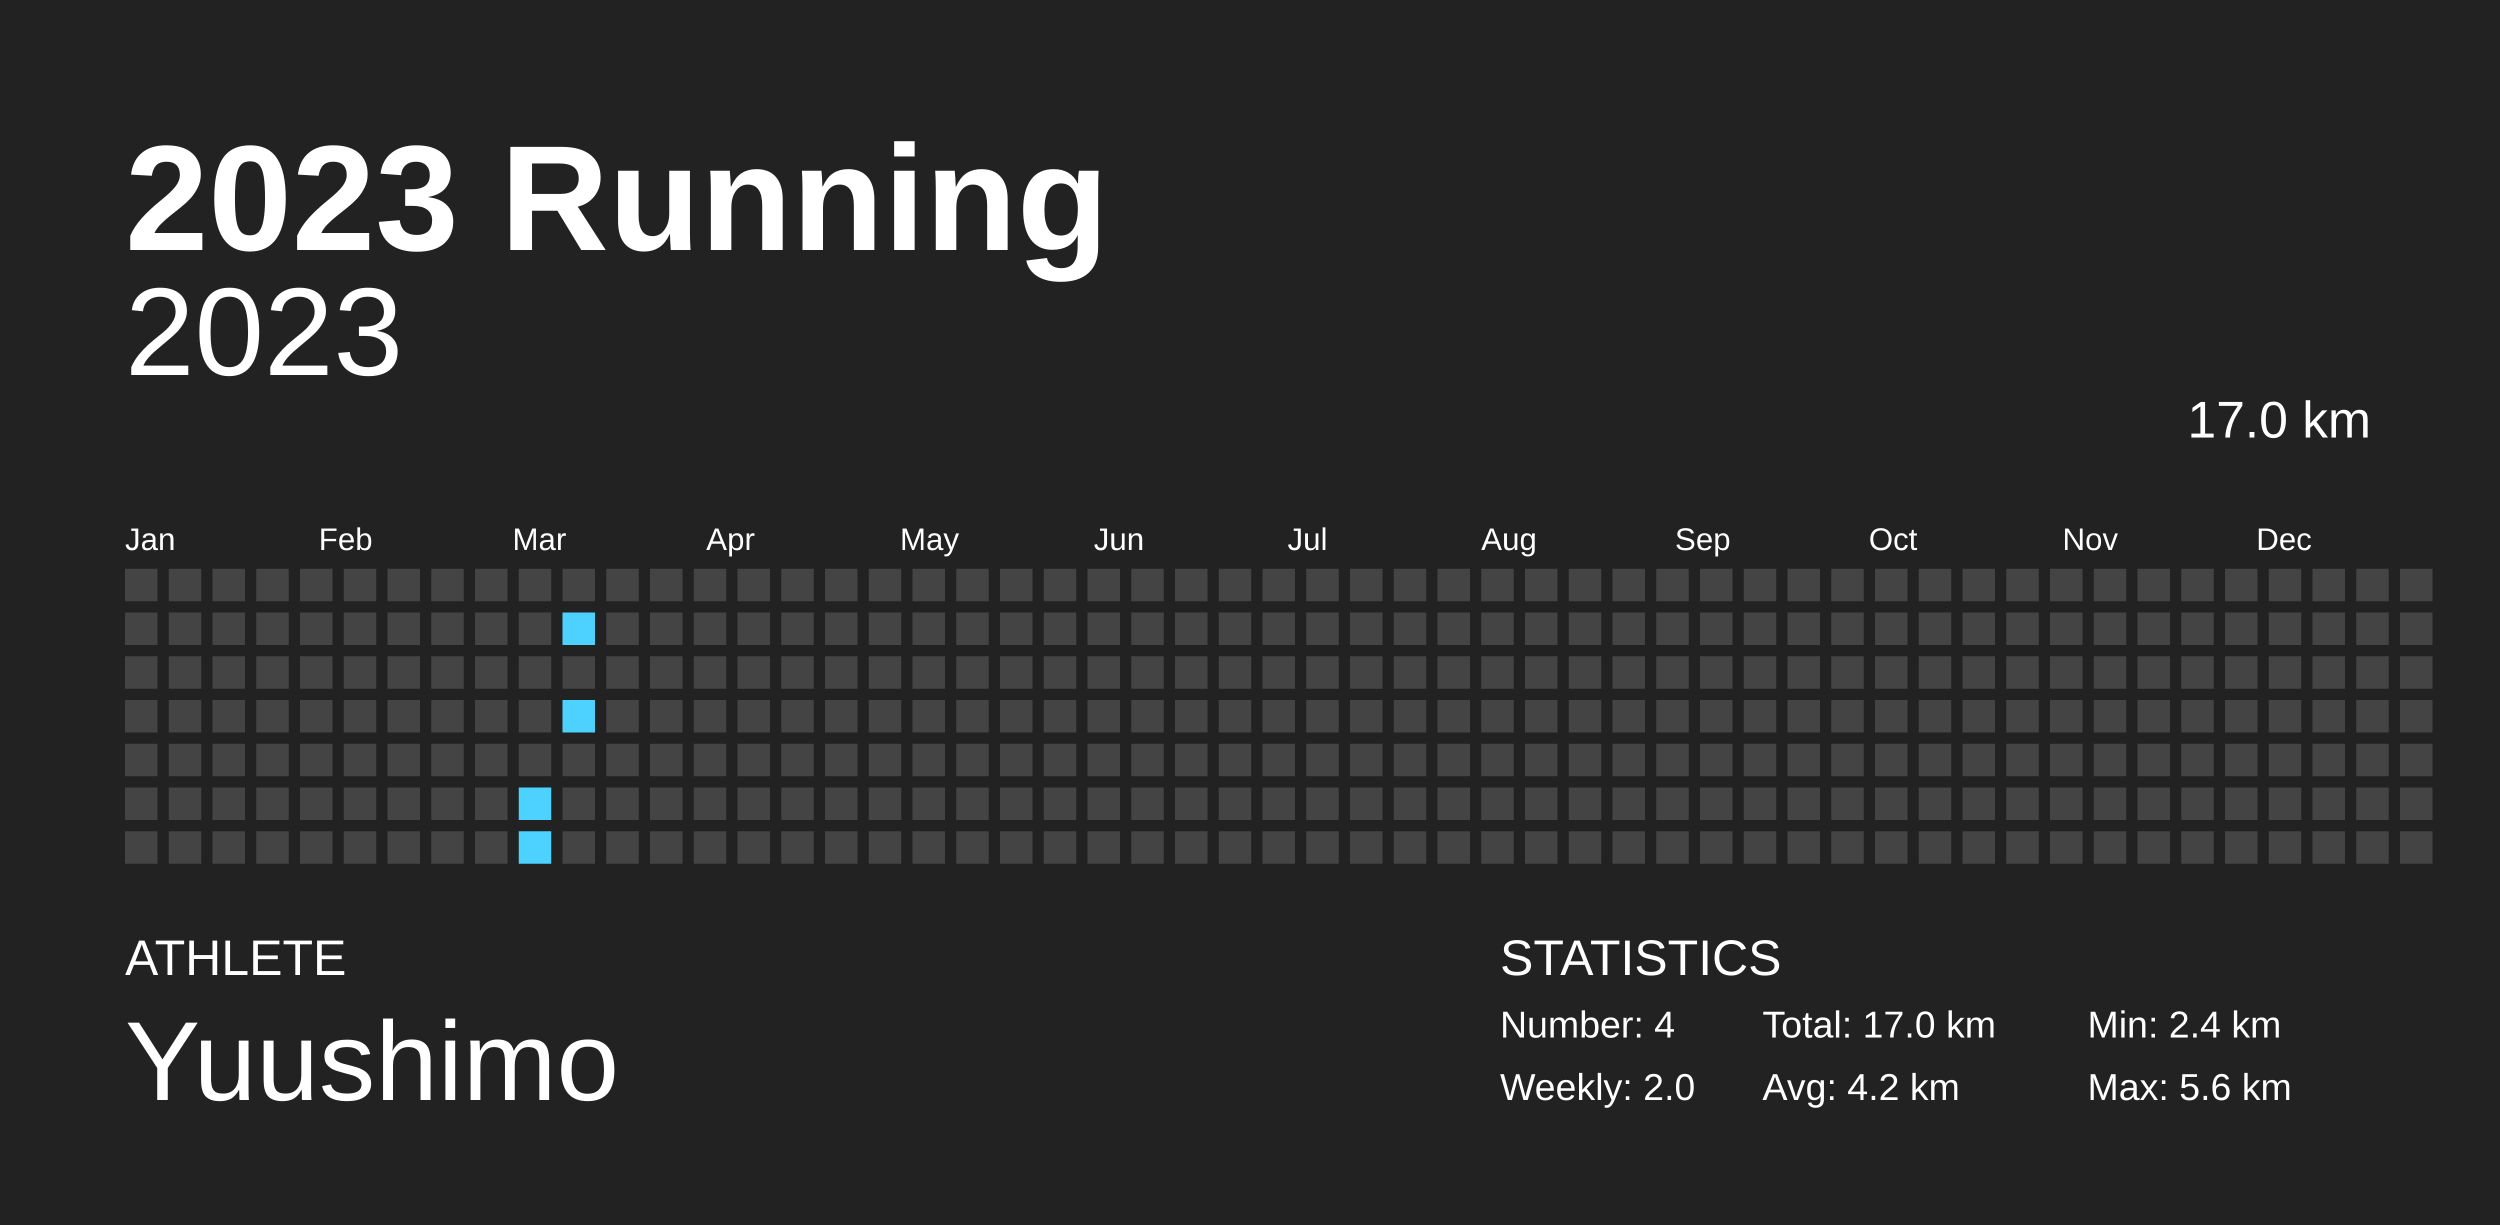
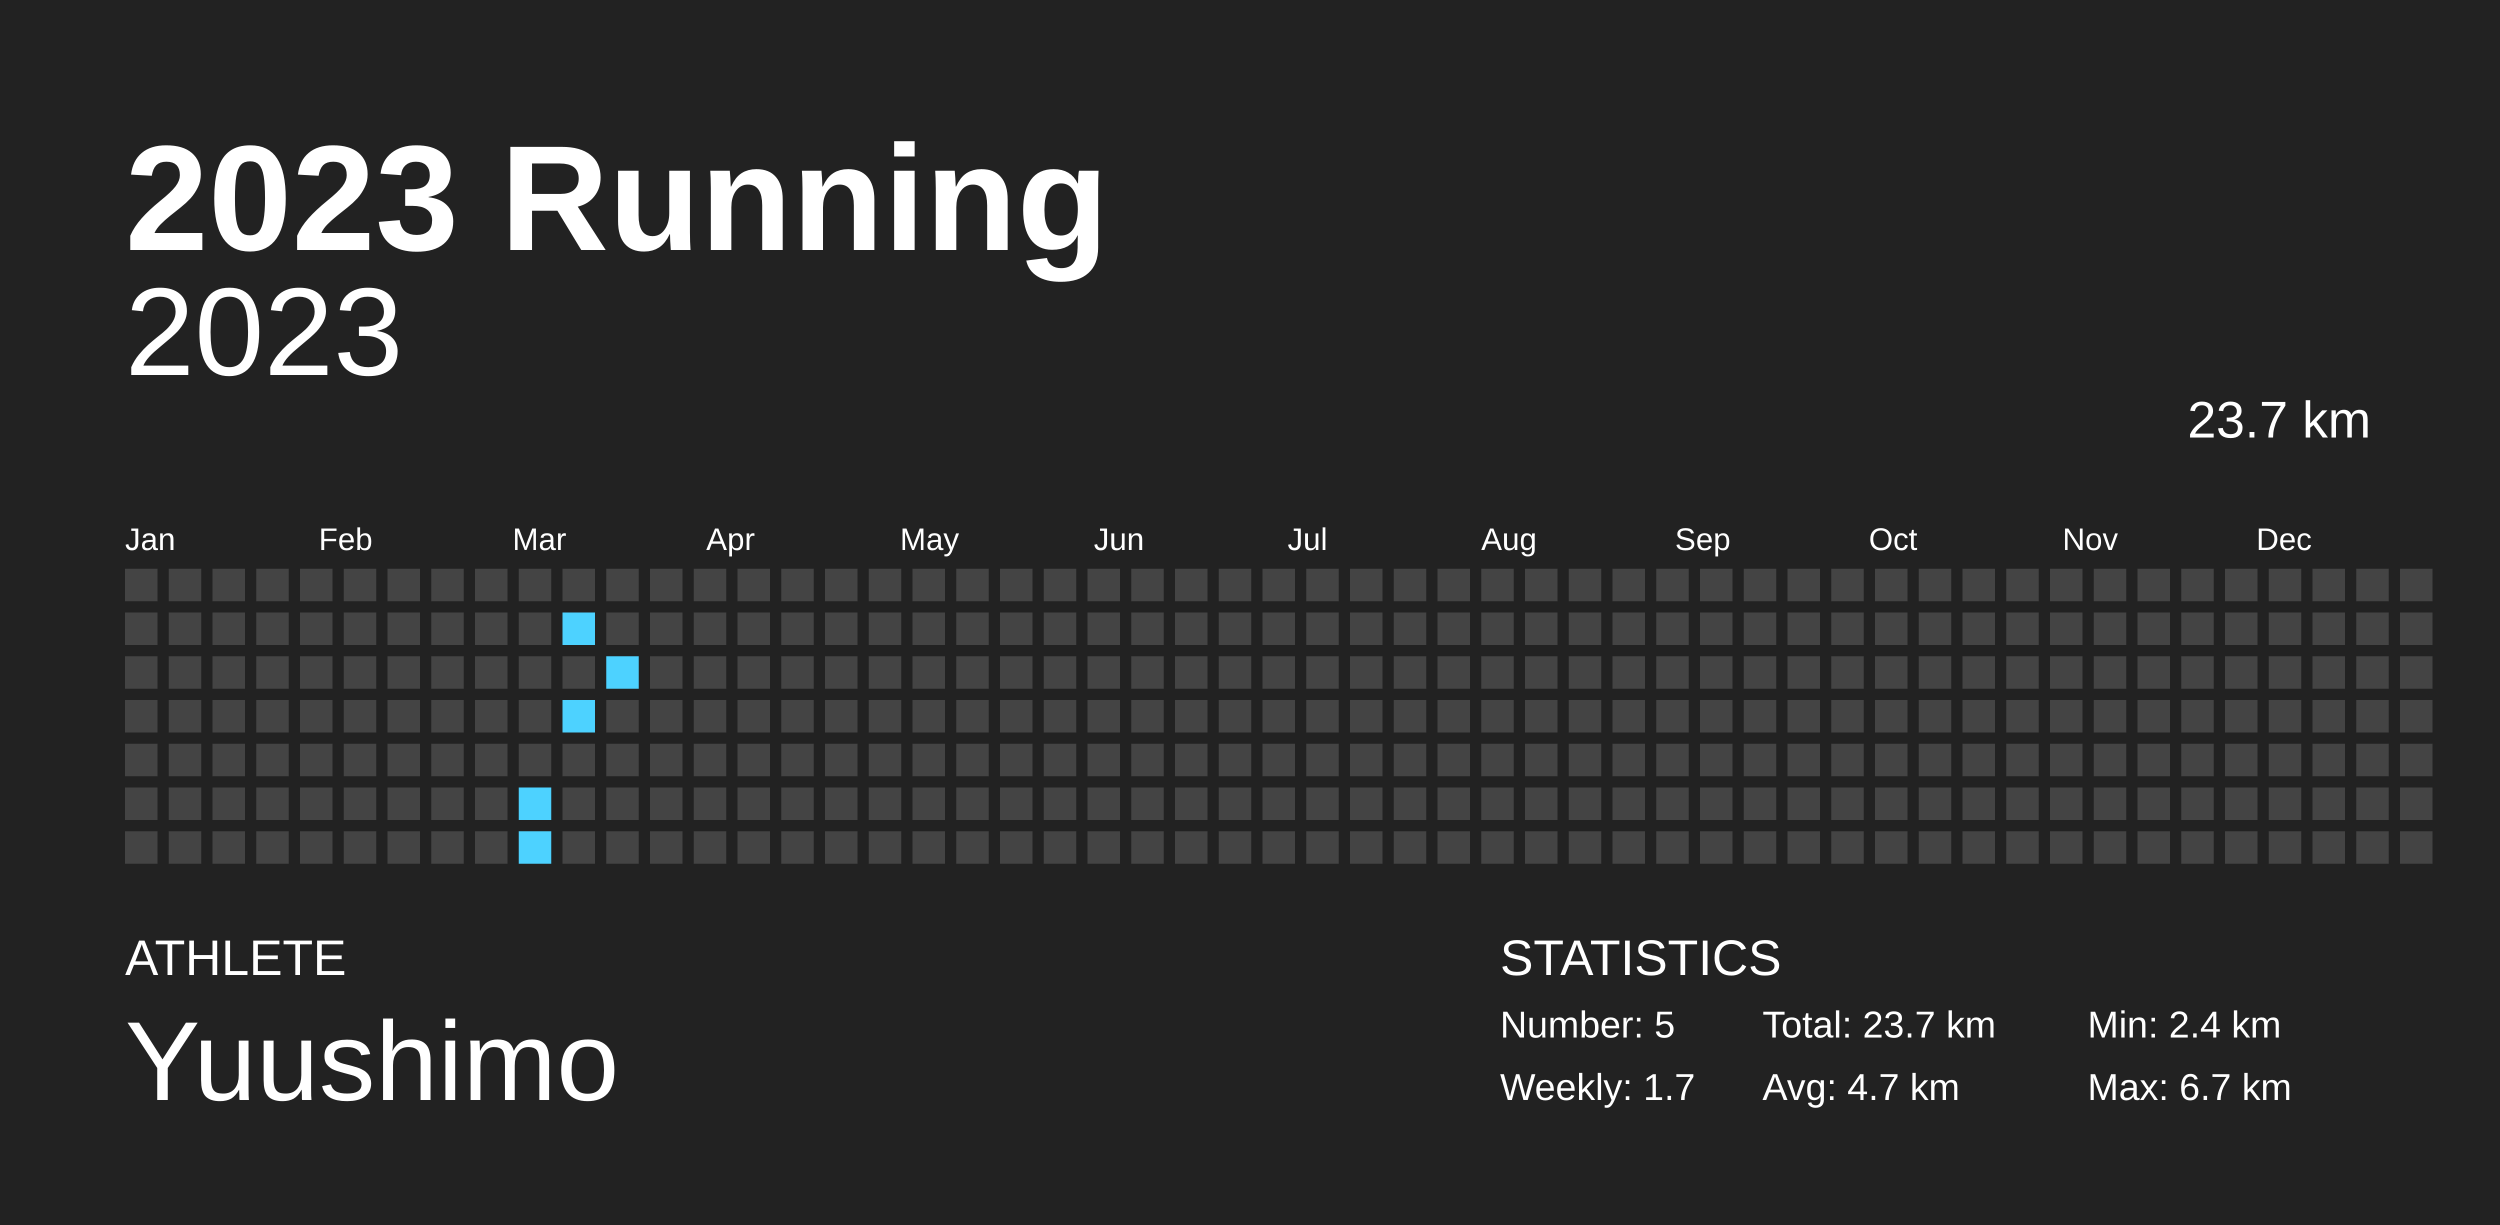
<svg xmlns="http://www.w3.org/2000/svg" baseProfile="full" height="98mm" version="1.1" viewBox="0,0,200,98" width="200mm">
  <defs />
  <rect fill="#222222" height="98" width="200" x="0" y="0" />
  <text fill="#FFFFFF" style="font-size:12px; font-family:Arial; font-weight:bold;" x="10" y="20">2023 Running</text>
  <text fill="#FFFFFF" style="font-size:4px; font-family:Arial" x="10" y="78">ATHLETE</text>
  <text fill="#FFFFFF" style="font-size:9px; font-family:Arial" x="10" y="88">Yuushimo</text>
  <text fill="#FFFFFF" style="font-size:4px; font-family:Arial" x="120" y="78">STATISTICS</text>
-   <text fill="#FFFFFF" style="font-size:3px; font-family:Arial" x="120" y="83">Number: 4</text>
-   <text fill="#FFFFFF" style="font-size:3px; font-family:Arial" x="120" y="88">Weekly: 2.0</text>
-   <text fill="#FFFFFF" style="font-size:3px; font-family:Arial" x="141" y="83">Total: 17.0 km</text>
-   <text fill="#FFFFFF" style="font-size:3px; font-family:Arial" x="141" y="88">Avg: 4.2 km</text>
+   <text fill="#FFFFFF" style="font-size:3px; font-family:Arial" x="120" y="83">Number: 5</text>
+   <text fill="#FFFFFF" style="font-size:3px; font-family:Arial" x="120" y="88">Weekly: 1.7</text>
+   <text fill="#FFFFFF" style="font-size:3px; font-family:Arial" x="141" y="83">Total: 23.7 km</text>
+   <text fill="#FFFFFF" style="font-size:3px; font-family:Arial" x="141" y="88">Avg: 4.7 km</text>
  <text fill="#FFFFFF" style="font-size:3px; font-family:Arial" x="167" y="83">Min: 2.4 km</text>
-   <text fill="#FFFFFF" style="font-size:3px; font-family:Arial" x="167" y="88">Max: 5.6 km</text>
+   <text fill="#FFFFFF" style="font-size:3px; font-family:Arial" x="167" y="88">Max: 6.7 km</text>
  <text alignment-baseline="hanging" fill="#FFFFFF" style="font-size:10.0px; font-family:Arial;" x="10" y="30">2023</text>
-   <text alignment-baseline="hanging" fill="#FFFFFF" style="font-size:4.125px; font-family:Arial;" x="175" y="35">17.0 km</text>
+   <text alignment-baseline="hanging" fill="#FFFFFF" style="font-size:4.125px; font-family:Arial;" x="175" y="35">23.7 km</text>
  <text fill="#FFFFFF" style="font-size:2.5px; font-family:Arial" x="10.0" y="44">Jan</text>
  <text fill="#FFFFFF" style="font-size:2.5px; font-family:Arial" x="25.5" y="44">Feb</text>
  <text fill="#FFFFFF" style="font-size:2.5px; font-family:Arial" x="41.0" y="44">Mar</text>
  <text fill="#FFFFFF" style="font-size:2.5px; font-family:Arial" x="56.5" y="44">Apr</text>
  <text fill="#FFFFFF" style="font-size:2.5px; font-family:Arial" x="72.0" y="44">May</text>
  <text fill="#FFFFFF" style="font-size:2.5px; font-family:Arial" x="87.5" y="44">Jun</text>
  <text fill="#FFFFFF" style="font-size:2.5px; font-family:Arial" x="103.0" y="44">Jul</text>
  <text fill="#FFFFFF" style="font-size:2.5px; font-family:Arial" x="118.5" y="44">Aug</text>
  <text fill="#FFFFFF" style="font-size:2.5px; font-family:Arial" x="134.0" y="44">Sep</text>
  <text fill="#FFFFFF" style="font-size:2.5px; font-family:Arial" x="149.5" y="44">Oct</text>
  <text fill="#FFFFFF" style="font-size:2.5px; font-family:Arial" x="165.0" y="44">Nov</text>
  <text fill="#FFFFFF" style="font-size:2.5px; font-family:Arial" x="180.5" y="44">Dec</text>
  <rect fill="#444444" height="2.6" width="2.6" x="10.0" y="45.5" />
  <rect fill="#444444" height="2.6" width="2.6" x="10.0" y="49.0" />
  <rect fill="#444444" height="2.6" width="2.6" x="10.0" y="52.5" />
  <rect fill="#444444" height="2.6" width="2.6" x="10.0" y="56.0" />
  <rect fill="#444444" height="2.6" width="2.6" x="10.0" y="59.5" />
  <rect fill="#444444" height="2.6" width="2.6" x="10.0" y="63.0" />
  <rect fill="#444444" height="2.6" width="2.6" x="10.0" y="66.5" />
  <rect fill="#444444" height="2.6" width="2.6" x="13.5" y="45.5" />
  <rect fill="#444444" height="2.6" width="2.6" x="13.5" y="49.0" />
  <rect fill="#444444" height="2.6" width="2.6" x="13.5" y="52.5" />
  <rect fill="#444444" height="2.6" width="2.6" x="13.5" y="56.0" />
  <rect fill="#444444" height="2.6" width="2.6" x="13.5" y="59.5" />
  <rect fill="#444444" height="2.6" width="2.6" x="13.5" y="63.0" />
  <rect fill="#444444" height="2.6" width="2.6" x="13.5" y="66.5" />
  <rect fill="#444444" height="2.6" width="2.6" x="17.0" y="45.5" />
  <rect fill="#444444" height="2.6" width="2.6" x="17.0" y="49.0" />
  <rect fill="#444444" height="2.6" width="2.6" x="17.0" y="52.5" />
  <rect fill="#444444" height="2.6" width="2.6" x="17.0" y="56.0" />
  <rect fill="#444444" height="2.6" width="2.6" x="17.0" y="59.5" />
  <rect fill="#444444" height="2.6" width="2.6" x="17.0" y="63.0" />
  <rect fill="#444444" height="2.6" width="2.6" x="17.0" y="66.5" />
  <rect fill="#444444" height="2.6" width="2.6" x="20.5" y="45.5" />
  <rect fill="#444444" height="2.6" width="2.6" x="20.5" y="49.0" />
  <rect fill="#444444" height="2.6" width="2.6" x="20.5" y="52.5" />
  <rect fill="#444444" height="2.6" width="2.6" x="20.5" y="56.0" />
  <rect fill="#444444" height="2.6" width="2.6" x="20.5" y="59.5" />
  <rect fill="#444444" height="2.6" width="2.6" x="20.5" y="63.0" />
  <rect fill="#444444" height="2.6" width="2.6" x="20.5" y="66.5" />
  <rect fill="#444444" height="2.6" width="2.6" x="24.0" y="45.5" />
  <rect fill="#444444" height="2.6" width="2.6" x="24.0" y="49.0" />
  <rect fill="#444444" height="2.6" width="2.6" x="24.0" y="52.5" />
  <rect fill="#444444" height="2.6" width="2.6" x="24.0" y="56.0" />
  <rect fill="#444444" height="2.6" width="2.6" x="24.0" y="59.5" />
  <rect fill="#444444" height="2.6" width="2.6" x="24.0" y="63.0" />
  <rect fill="#444444" height="2.6" width="2.6" x="24.0" y="66.5" />
  <rect fill="#444444" height="2.6" width="2.6" x="27.5" y="45.5" />
  <rect fill="#444444" height="2.6" width="2.6" x="27.5" y="49.0" />
  <rect fill="#444444" height="2.6" width="2.6" x="27.5" y="52.5" />
  <rect fill="#444444" height="2.6" width="2.6" x="27.5" y="56.0" />
  <rect fill="#444444" height="2.6" width="2.6" x="27.5" y="59.5" />
  <rect fill="#444444" height="2.6" width="2.6" x="27.5" y="63.0" />
  <rect fill="#444444" height="2.6" width="2.6" x="27.5" y="66.5" />
  <rect fill="#444444" height="2.6" width="2.6" x="31.0" y="45.5" />
  <rect fill="#444444" height="2.6" width="2.6" x="31.0" y="49.0" />
  <rect fill="#444444" height="2.6" width="2.6" x="31.0" y="52.5" />
  <rect fill="#444444" height="2.6" width="2.6" x="31.0" y="56.0" />
  <rect fill="#444444" height="2.6" width="2.6" x="31.0" y="59.5" />
  <rect fill="#444444" height="2.6" width="2.6" x="31.0" y="63.0" />
  <rect fill="#444444" height="2.6" width="2.6" x="31.0" y="66.5" />
  <rect fill="#444444" height="2.6" width="2.6" x="34.5" y="45.5" />
  <rect fill="#444444" height="2.6" width="2.6" x="34.5" y="49.0" />
  <rect fill="#444444" height="2.6" width="2.6" x="34.5" y="52.5" />
  <rect fill="#444444" height="2.6" width="2.6" x="34.5" y="56.0" />
  <rect fill="#444444" height="2.6" width="2.6" x="34.5" y="59.5" />
  <rect fill="#444444" height="2.6" width="2.6" x="34.5" y="63.0" />
  <rect fill="#444444" height="2.6" width="2.6" x="34.5" y="66.5" />
  <rect fill="#444444" height="2.6" width="2.6" x="38.0" y="45.5" />
  <rect fill="#444444" height="2.6" width="2.6" x="38.0" y="49.0" />
  <rect fill="#444444" height="2.6" width="2.6" x="38.0" y="52.5" />
  <rect fill="#444444" height="2.6" width="2.6" x="38.0" y="56.0" />
  <rect fill="#444444" height="2.6" width="2.6" x="38.0" y="59.5" />
  <rect fill="#444444" height="2.6" width="2.6" x="38.0" y="63.0" />
  <rect fill="#444444" height="2.6" width="2.6" x="38.0" y="66.5" />
  <rect fill="#444444" height="2.6" width="2.6" x="41.5" y="45.5" />
  <rect fill="#444444" height="2.6" width="2.6" x="41.5" y="49.0" />
  <rect fill="#444444" height="2.6" width="2.6" x="41.5" y="52.5" />
  <rect fill="#444444" height="2.6" width="2.6" x="41.5" y="56.0" />
  <rect fill="#444444" height="2.6" width="2.6" x="41.5" y="59.5" />
  <rect fill="#4dd2ff" height="2.6" width="2.6" x="41.5" y="63.0" />
  <rect fill="#4dd2ff" height="2.6" width="2.6" x="41.5" y="66.5" />
  <rect fill="#444444" height="2.6" width="2.6" x="45.0" y="45.5" />
  <rect fill="#4dd2ff" height="2.6" width="2.6" x="45.0" y="49.0" />
  <rect fill="#444444" height="2.6" width="2.6" x="45.0" y="52.5" />
  <rect fill="#4dd2ff" height="2.6" width="2.6" x="45.0" y="56.0" />
  <rect fill="#444444" height="2.6" width="2.6" x="45.0" y="59.5" />
  <rect fill="#444444" height="2.6" width="2.6" x="45.0" y="63.0" />
  <rect fill="#444444" height="2.6" width="2.6" x="45.0" y="66.5" />
  <rect fill="#444444" height="2.6" width="2.6" x="48.5" y="45.5" />
  <rect fill="#444444" height="2.6" width="2.6" x="48.5" y="49.0" />
-   <rect fill="#444444" height="2.6" width="2.6" x="48.5" y="52.5" />
+   <rect fill="#4dd2ff" height="2.6" width="2.6" x="48.5" y="52.5" />
  <rect fill="#444444" height="2.6" width="2.6" x="48.5" y="56.0" />
  <rect fill="#444444" height="2.6" width="2.6" x="48.5" y="59.5" />
  <rect fill="#444444" height="2.6" width="2.6" x="48.5" y="63.0" />
  <rect fill="#444444" height="2.6" width="2.6" x="48.5" y="66.5" />
  <rect fill="#444444" height="2.6" width="2.6" x="52.0" y="45.5" />
  <rect fill="#444444" height="2.6" width="2.6" x="52.0" y="49.0" />
  <rect fill="#444444" height="2.6" width="2.6" x="52.0" y="52.5" />
  <rect fill="#444444" height="2.6" width="2.6" x="52.0" y="56.0" />
  <rect fill="#444444" height="2.6" width="2.6" x="52.0" y="59.5" />
  <rect fill="#444444" height="2.6" width="2.6" x="52.0" y="63.0" />
  <rect fill="#444444" height="2.6" width="2.6" x="52.0" y="66.5" />
  <rect fill="#444444" height="2.6" width="2.6" x="55.5" y="45.5" />
  <rect fill="#444444" height="2.6" width="2.6" x="55.5" y="49.0" />
  <rect fill="#444444" height="2.6" width="2.6" x="55.5" y="52.5" />
  <rect fill="#444444" height="2.6" width="2.6" x="55.5" y="56.0" />
  <rect fill="#444444" height="2.6" width="2.6" x="55.5" y="59.5" />
  <rect fill="#444444" height="2.6" width="2.6" x="55.5" y="63.0" />
  <rect fill="#444444" height="2.6" width="2.6" x="55.5" y="66.5" />
  <rect fill="#444444" height="2.6" width="2.6" x="59.0" y="45.5" />
  <rect fill="#444444" height="2.6" width="2.6" x="59.0" y="49.0" />
  <rect fill="#444444" height="2.6" width="2.6" x="59.0" y="52.5" />
  <rect fill="#444444" height="2.6" width="2.6" x="59.0" y="56.0" />
  <rect fill="#444444" height="2.6" width="2.6" x="59.0" y="59.5" />
  <rect fill="#444444" height="2.6" width="2.6" x="59.0" y="63.0" />
  <rect fill="#444444" height="2.6" width="2.6" x="59.0" y="66.5" />
  <rect fill="#444444" height="2.6" width="2.6" x="62.5" y="45.5" />
  <rect fill="#444444" height="2.6" width="2.6" x="62.5" y="49.0" />
  <rect fill="#444444" height="2.6" width="2.6" x="62.5" y="52.5" />
  <rect fill="#444444" height="2.6" width="2.6" x="62.5" y="56.0" />
  <rect fill="#444444" height="2.6" width="2.6" x="62.5" y="59.5" />
  <rect fill="#444444" height="2.6" width="2.6" x="62.5" y="63.0" />
  <rect fill="#444444" height="2.6" width="2.6" x="62.5" y="66.5" />
  <rect fill="#444444" height="2.6" width="2.6" x="66.0" y="45.5" />
  <rect fill="#444444" height="2.6" width="2.6" x="66.0" y="49.0" />
  <rect fill="#444444" height="2.6" width="2.6" x="66.0" y="52.5" />
  <rect fill="#444444" height="2.6" width="2.6" x="66.0" y="56.0" />
  <rect fill="#444444" height="2.6" width="2.6" x="66.0" y="59.5" />
  <rect fill="#444444" height="2.6" width="2.6" x="66.0" y="63.0" />
  <rect fill="#444444" height="2.6" width="2.6" x="66.0" y="66.5" />
  <rect fill="#444444" height="2.6" width="2.6" x="69.5" y="45.5" />
  <rect fill="#444444" height="2.6" width="2.6" x="69.5" y="49.0" />
  <rect fill="#444444" height="2.6" width="2.6" x="69.5" y="52.5" />
  <rect fill="#444444" height="2.6" width="2.6" x="69.5" y="56.0" />
  <rect fill="#444444" height="2.6" width="2.6" x="69.5" y="59.5" />
  <rect fill="#444444" height="2.6" width="2.6" x="69.5" y="63.0" />
  <rect fill="#444444" height="2.6" width="2.6" x="69.5" y="66.5" />
  <rect fill="#444444" height="2.6" width="2.6" x="73.0" y="45.5" />
  <rect fill="#444444" height="2.6" width="2.6" x="73.0" y="49.0" />
  <rect fill="#444444" height="2.6" width="2.6" x="73.0" y="52.5" />
  <rect fill="#444444" height="2.6" width="2.6" x="73.0" y="56.0" />
  <rect fill="#444444" height="2.6" width="2.6" x="73.0" y="59.5" />
  <rect fill="#444444" height="2.6" width="2.6" x="73.0" y="63.0" />
  <rect fill="#444444" height="2.6" width="2.6" x="73.0" y="66.5" />
  <rect fill="#444444" height="2.6" width="2.6" x="76.5" y="45.5" />
  <rect fill="#444444" height="2.6" width="2.6" x="76.5" y="49.0" />
  <rect fill="#444444" height="2.6" width="2.6" x="76.5" y="52.5" />
  <rect fill="#444444" height="2.6" width="2.6" x="76.5" y="56.0" />
  <rect fill="#444444" height="2.6" width="2.6" x="76.5" y="59.5" />
  <rect fill="#444444" height="2.6" width="2.6" x="76.5" y="63.0" />
  <rect fill="#444444" height="2.6" width="2.6" x="76.5" y="66.5" />
  <rect fill="#444444" height="2.6" width="2.6" x="80.0" y="45.5" />
  <rect fill="#444444" height="2.6" width="2.6" x="80.0" y="49.0" />
  <rect fill="#444444" height="2.6" width="2.6" x="80.0" y="52.5" />
  <rect fill="#444444" height="2.6" width="2.6" x="80.0" y="56.0" />
  <rect fill="#444444" height="2.6" width="2.6" x="80.0" y="59.5" />
  <rect fill="#444444" height="2.6" width="2.6" x="80.0" y="63.0" />
  <rect fill="#444444" height="2.6" width="2.6" x="80.0" y="66.5" />
  <rect fill="#444444" height="2.6" width="2.6" x="83.5" y="45.5" />
  <rect fill="#444444" height="2.6" width="2.6" x="83.5" y="49.0" />
  <rect fill="#444444" height="2.6" width="2.6" x="83.5" y="52.5" />
  <rect fill="#444444" height="2.6" width="2.6" x="83.5" y="56.0" />
  <rect fill="#444444" height="2.6" width="2.6" x="83.5" y="59.5" />
  <rect fill="#444444" height="2.6" width="2.6" x="83.5" y="63.0" />
  <rect fill="#444444" height="2.6" width="2.6" x="83.5" y="66.5" />
  <rect fill="#444444" height="2.6" width="2.6" x="87.0" y="45.5" />
  <rect fill="#444444" height="2.6" width="2.6" x="87.0" y="49.0" />
  <rect fill="#444444" height="2.6" width="2.6" x="87.0" y="52.5" />
  <rect fill="#444444" height="2.6" width="2.6" x="87.0" y="56.0" />
  <rect fill="#444444" height="2.6" width="2.6" x="87.0" y="59.5" />
  <rect fill="#444444" height="2.6" width="2.6" x="87.0" y="63.0" />
  <rect fill="#444444" height="2.6" width="2.6" x="87.0" y="66.5" />
  <rect fill="#444444" height="2.6" width="2.6" x="90.5" y="45.5" />
  <rect fill="#444444" height="2.6" width="2.6" x="90.5" y="49.0" />
  <rect fill="#444444" height="2.6" width="2.6" x="90.5" y="52.5" />
  <rect fill="#444444" height="2.6" width="2.6" x="90.5" y="56.0" />
  <rect fill="#444444" height="2.6" width="2.6" x="90.5" y="59.5" />
  <rect fill="#444444" height="2.6" width="2.6" x="90.5" y="63.0" />
  <rect fill="#444444" height="2.6" width="2.6" x="90.5" y="66.5" />
  <rect fill="#444444" height="2.6" width="2.6" x="94.0" y="45.5" />
  <rect fill="#444444" height="2.6" width="2.6" x="94.0" y="49.0" />
  <rect fill="#444444" height="2.6" width="2.6" x="94.0" y="52.5" />
  <rect fill="#444444" height="2.6" width="2.6" x="94.0" y="56.0" />
  <rect fill="#444444" height="2.6" width="2.6" x="94.0" y="59.5" />
  <rect fill="#444444" height="2.6" width="2.6" x="94.0" y="63.0" />
  <rect fill="#444444" height="2.6" width="2.6" x="94.0" y="66.5" />
  <rect fill="#444444" height="2.6" width="2.6" x="97.5" y="45.5" />
  <rect fill="#444444" height="2.6" width="2.6" x="97.5" y="49.0" />
  <rect fill="#444444" height="2.6" width="2.6" x="97.5" y="52.5" />
  <rect fill="#444444" height="2.6" width="2.6" x="97.5" y="56.0" />
  <rect fill="#444444" height="2.6" width="2.6" x="97.5" y="59.5" />
  <rect fill="#444444" height="2.6" width="2.6" x="97.5" y="63.0" />
  <rect fill="#444444" height="2.6" width="2.6" x="97.5" y="66.5" />
  <rect fill="#444444" height="2.6" width="2.6" x="101.0" y="45.5" />
  <rect fill="#444444" height="2.6" width="2.6" x="101.0" y="49.0" />
  <rect fill="#444444" height="2.6" width="2.6" x="101.0" y="52.5" />
  <rect fill="#444444" height="2.6" width="2.6" x="101.0" y="56.0" />
  <rect fill="#444444" height="2.6" width="2.6" x="101.0" y="59.5" />
  <rect fill="#444444" height="2.6" width="2.6" x="101.0" y="63.0" />
  <rect fill="#444444" height="2.6" width="2.6" x="101.0" y="66.5" />
  <rect fill="#444444" height="2.6" width="2.6" x="104.5" y="45.5" />
  <rect fill="#444444" height="2.6" width="2.6" x="104.5" y="49.0" />
  <rect fill="#444444" height="2.6" width="2.6" x="104.5" y="52.5" />
  <rect fill="#444444" height="2.6" width="2.6" x="104.5" y="56.0" />
  <rect fill="#444444" height="2.6" width="2.6" x="104.5" y="59.5" />
  <rect fill="#444444" height="2.6" width="2.6" x="104.5" y="63.0" />
  <rect fill="#444444" height="2.6" width="2.6" x="104.5" y="66.5" />
  <rect fill="#444444" height="2.6" width="2.6" x="108.0" y="45.5" />
  <rect fill="#444444" height="2.6" width="2.6" x="108.0" y="49.0" />
  <rect fill="#444444" height="2.6" width="2.6" x="108.0" y="52.5" />
  <rect fill="#444444" height="2.6" width="2.6" x="108.0" y="56.0" />
  <rect fill="#444444" height="2.6" width="2.6" x="108.0" y="59.5" />
  <rect fill="#444444" height="2.6" width="2.6" x="108.0" y="63.0" />
  <rect fill="#444444" height="2.6" width="2.6" x="108.0" y="66.5" />
  <rect fill="#444444" height="2.6" width="2.6" x="111.5" y="45.5" />
  <rect fill="#444444" height="2.6" width="2.6" x="111.5" y="49.0" />
  <rect fill="#444444" height="2.6" width="2.6" x="111.5" y="52.5" />
  <rect fill="#444444" height="2.6" width="2.6" x="111.5" y="56.0" />
  <rect fill="#444444" height="2.6" width="2.6" x="111.5" y="59.5" />
  <rect fill="#444444" height="2.6" width="2.6" x="111.5" y="63.0" />
  <rect fill="#444444" height="2.6" width="2.6" x="111.5" y="66.5" />
  <rect fill="#444444" height="2.6" width="2.6" x="115.0" y="45.5" />
  <rect fill="#444444" height="2.6" width="2.6" x="115.0" y="49.0" />
  <rect fill="#444444" height="2.6" width="2.6" x="115.0" y="52.5" />
  <rect fill="#444444" height="2.6" width="2.6" x="115.0" y="56.0" />
  <rect fill="#444444" height="2.6" width="2.6" x="115.0" y="59.5" />
  <rect fill="#444444" height="2.6" width="2.6" x="115.0" y="63.0" />
  <rect fill="#444444" height="2.6" width="2.6" x="115.0" y="66.5" />
  <rect fill="#444444" height="2.6" width="2.6" x="118.5" y="45.5" />
  <rect fill="#444444" height="2.6" width="2.6" x="118.5" y="49.0" />
  <rect fill="#444444" height="2.6" width="2.6" x="118.5" y="52.5" />
  <rect fill="#444444" height="2.6" width="2.6" x="118.5" y="56.0" />
  <rect fill="#444444" height="2.6" width="2.6" x="118.5" y="59.5" />
  <rect fill="#444444" height="2.6" width="2.6" x="118.5" y="63.0" />
  <rect fill="#444444" height="2.6" width="2.6" x="118.5" y="66.5" />
  <rect fill="#444444" height="2.6" width="2.6" x="122.0" y="45.5" />
  <rect fill="#444444" height="2.6" width="2.6" x="122.0" y="49.0" />
  <rect fill="#444444" height="2.6" width="2.6" x="122.0" y="52.5" />
  <rect fill="#444444" height="2.6" width="2.6" x="122.0" y="56.0" />
  <rect fill="#444444" height="2.6" width="2.6" x="122.0" y="59.5" />
  <rect fill="#444444" height="2.6" width="2.6" x="122.0" y="63.0" />
  <rect fill="#444444" height="2.6" width="2.6" x="122.0" y="66.5" />
  <rect fill="#444444" height="2.6" width="2.6" x="125.5" y="45.5" />
  <rect fill="#444444" height="2.6" width="2.6" x="125.5" y="49.0" />
  <rect fill="#444444" height="2.6" width="2.6" x="125.5" y="52.5" />
  <rect fill="#444444" height="2.6" width="2.6" x="125.5" y="56.0" />
  <rect fill="#444444" height="2.6" width="2.6" x="125.5" y="59.5" />
  <rect fill="#444444" height="2.6" width="2.6" x="125.5" y="63.0" />
  <rect fill="#444444" height="2.6" width="2.6" x="125.5" y="66.5" />
  <rect fill="#444444" height="2.6" width="2.6" x="129.0" y="45.5" />
  <rect fill="#444444" height="2.6" width="2.6" x="129.0" y="49.0" />
  <rect fill="#444444" height="2.6" width="2.6" x="129.0" y="52.5" />
  <rect fill="#444444" height="2.6" width="2.6" x="129.0" y="56.0" />
  <rect fill="#444444" height="2.6" width="2.6" x="129.0" y="59.5" />
  <rect fill="#444444" height="2.6" width="2.6" x="129.0" y="63.0" />
  <rect fill="#444444" height="2.6" width="2.6" x="129.0" y="66.5" />
  <rect fill="#444444" height="2.6" width="2.6" x="132.5" y="45.5" />
  <rect fill="#444444" height="2.6" width="2.6" x="132.5" y="49.0" />
  <rect fill="#444444" height="2.6" width="2.6" x="132.5" y="52.5" />
  <rect fill="#444444" height="2.6" width="2.6" x="132.5" y="56.0" />
  <rect fill="#444444" height="2.6" width="2.6" x="132.5" y="59.5" />
  <rect fill="#444444" height="2.6" width="2.6" x="132.5" y="63.0" />
  <rect fill="#444444" height="2.6" width="2.6" x="132.5" y="66.5" />
  <rect fill="#444444" height="2.6" width="2.6" x="136.0" y="45.5" />
  <rect fill="#444444" height="2.6" width="2.6" x="136.0" y="49.0" />
  <rect fill="#444444" height="2.6" width="2.6" x="136.0" y="52.5" />
  <rect fill="#444444" height="2.6" width="2.6" x="136.0" y="56.0" />
  <rect fill="#444444" height="2.6" width="2.6" x="136.0" y="59.5" />
  <rect fill="#444444" height="2.6" width="2.6" x="136.0" y="63.0" />
  <rect fill="#444444" height="2.6" width="2.6" x="136.0" y="66.5" />
  <rect fill="#444444" height="2.6" width="2.6" x="139.5" y="45.5" />
  <rect fill="#444444" height="2.6" width="2.6" x="139.5" y="49.0" />
  <rect fill="#444444" height="2.6" width="2.6" x="139.5" y="52.5" />
  <rect fill="#444444" height="2.6" width="2.6" x="139.5" y="56.0" />
  <rect fill="#444444" height="2.6" width="2.6" x="139.5" y="59.5" />
  <rect fill="#444444" height="2.6" width="2.6" x="139.5" y="63.0" />
  <rect fill="#444444" height="2.6" width="2.6" x="139.5" y="66.5" />
  <rect fill="#444444" height="2.6" width="2.6" x="143.0" y="45.5" />
  <rect fill="#444444" height="2.6" width="2.6" x="143.0" y="49.0" />
  <rect fill="#444444" height="2.6" width="2.6" x="143.0" y="52.5" />
  <rect fill="#444444" height="2.6" width="2.6" x="143.0" y="56.0" />
  <rect fill="#444444" height="2.6" width="2.6" x="143.0" y="59.5" />
  <rect fill="#444444" height="2.6" width="2.6" x="143.0" y="63.0" />
  <rect fill="#444444" height="2.6" width="2.6" x="143.0" y="66.5" />
  <rect fill="#444444" height="2.6" width="2.6" x="146.5" y="45.5" />
  <rect fill="#444444" height="2.6" width="2.6" x="146.5" y="49.0" />
  <rect fill="#444444" height="2.6" width="2.6" x="146.5" y="52.5" />
  <rect fill="#444444" height="2.6" width="2.6" x="146.5" y="56.0" />
  <rect fill="#444444" height="2.6" width="2.6" x="146.5" y="59.5" />
  <rect fill="#444444" height="2.6" width="2.6" x="146.5" y="63.0" />
  <rect fill="#444444" height="2.6" width="2.6" x="146.5" y="66.5" />
  <rect fill="#444444" height="2.6" width="2.6" x="150.0" y="45.5" />
  <rect fill="#444444" height="2.6" width="2.6" x="150.0" y="49.0" />
  <rect fill="#444444" height="2.6" width="2.6" x="150.0" y="52.5" />
  <rect fill="#444444" height="2.6" width="2.6" x="150.0" y="56.0" />
  <rect fill="#444444" height="2.6" width="2.6" x="150.0" y="59.5" />
  <rect fill="#444444" height="2.6" width="2.6" x="150.0" y="63.0" />
  <rect fill="#444444" height="2.6" width="2.6" x="150.0" y="66.5" />
  <rect fill="#444444" height="2.6" width="2.6" x="153.5" y="45.5" />
  <rect fill="#444444" height="2.6" width="2.6" x="153.5" y="49.0" />
  <rect fill="#444444" height="2.6" width="2.6" x="153.5" y="52.5" />
  <rect fill="#444444" height="2.6" width="2.6" x="153.5" y="56.0" />
  <rect fill="#444444" height="2.6" width="2.6" x="153.5" y="59.5" />
  <rect fill="#444444" height="2.6" width="2.6" x="153.5" y="63.0" />
  <rect fill="#444444" height="2.6" width="2.6" x="153.5" y="66.5" />
  <rect fill="#444444" height="2.6" width="2.6" x="157.0" y="45.5" />
  <rect fill="#444444" height="2.6" width="2.6" x="157.0" y="49.0" />
  <rect fill="#444444" height="2.6" width="2.6" x="157.0" y="52.5" />
  <rect fill="#444444" height="2.6" width="2.6" x="157.0" y="56.0" />
  <rect fill="#444444" height="2.6" width="2.6" x="157.0" y="59.5" />
  <rect fill="#444444" height="2.6" width="2.6" x="157.0" y="63.0" />
  <rect fill="#444444" height="2.6" width="2.6" x="157.0" y="66.5" />
  <rect fill="#444444" height="2.6" width="2.6" x="160.5" y="45.5" />
  <rect fill="#444444" height="2.6" width="2.6" x="160.5" y="49.0" />
  <rect fill="#444444" height="2.6" width="2.6" x="160.5" y="52.5" />
  <rect fill="#444444" height="2.6" width="2.6" x="160.5" y="56.0" />
  <rect fill="#444444" height="2.6" width="2.6" x="160.5" y="59.5" />
  <rect fill="#444444" height="2.6" width="2.6" x="160.5" y="63.0" />
  <rect fill="#444444" height="2.6" width="2.6" x="160.5" y="66.5" />
  <rect fill="#444444" height="2.6" width="2.6" x="164.0" y="45.5" />
  <rect fill="#444444" height="2.6" width="2.6" x="164.0" y="49.0" />
  <rect fill="#444444" height="2.6" width="2.6" x="164.0" y="52.5" />
  <rect fill="#444444" height="2.6" width="2.6" x="164.0" y="56.0" />
  <rect fill="#444444" height="2.6" width="2.6" x="164.0" y="59.5" />
  <rect fill="#444444" height="2.6" width="2.6" x="164.0" y="63.0" />
  <rect fill="#444444" height="2.6" width="2.6" x="164.0" y="66.5" />
  <rect fill="#444444" height="2.6" width="2.6" x="167.5" y="45.5" />
  <rect fill="#444444" height="2.6" width="2.6" x="167.5" y="49.0" />
  <rect fill="#444444" height="2.6" width="2.6" x="167.5" y="52.5" />
  <rect fill="#444444" height="2.6" width="2.6" x="167.5" y="56.0" />
  <rect fill="#444444" height="2.6" width="2.6" x="167.5" y="59.5" />
  <rect fill="#444444" height="2.6" width="2.6" x="167.5" y="63.0" />
  <rect fill="#444444" height="2.6" width="2.6" x="167.5" y="66.5" />
  <rect fill="#444444" height="2.6" width="2.6" x="171.0" y="45.5" />
  <rect fill="#444444" height="2.6" width="2.6" x="171.0" y="49.0" />
  <rect fill="#444444" height="2.6" width="2.6" x="171.0" y="52.5" />
  <rect fill="#444444" height="2.6" width="2.6" x="171.0" y="56.0" />
  <rect fill="#444444" height="2.6" width="2.6" x="171.0" y="59.5" />
  <rect fill="#444444" height="2.6" width="2.6" x="171.0" y="63.0" />
  <rect fill="#444444" height="2.6" width="2.6" x="171.0" y="66.5" />
  <rect fill="#444444" height="2.6" width="2.6" x="174.5" y="45.5" />
  <rect fill="#444444" height="2.6" width="2.6" x="174.5" y="49.0" />
  <rect fill="#444444" height="2.6" width="2.6" x="174.5" y="52.5" />
  <rect fill="#444444" height="2.6" width="2.6" x="174.5" y="56.0" />
  <rect fill="#444444" height="2.6" width="2.6" x="174.5" y="59.5" />
  <rect fill="#444444" height="2.6" width="2.6" x="174.5" y="63.0" />
  <rect fill="#444444" height="2.6" width="2.6" x="174.5" y="66.5" />
  <rect fill="#444444" height="2.6" width="2.6" x="178.0" y="45.5" />
  <rect fill="#444444" height="2.6" width="2.6" x="178.0" y="49.0" />
  <rect fill="#444444" height="2.6" width="2.6" x="178.0" y="52.5" />
  <rect fill="#444444" height="2.6" width="2.6" x="178.0" y="56.0" />
  <rect fill="#444444" height="2.6" width="2.6" x="178.0" y="59.5" />
  <rect fill="#444444" height="2.6" width="2.6" x="178.0" y="63.0" />
  <rect fill="#444444" height="2.6" width="2.6" x="178.0" y="66.5" />
  <rect fill="#444444" height="2.6" width="2.6" x="181.5" y="45.5" />
  <rect fill="#444444" height="2.6" width="2.6" x="181.5" y="49.0" />
  <rect fill="#444444" height="2.6" width="2.6" x="181.5" y="52.5" />
  <rect fill="#444444" height="2.6" width="2.6" x="181.5" y="56.0" />
  <rect fill="#444444" height="2.6" width="2.6" x="181.5" y="59.5" />
  <rect fill="#444444" height="2.6" width="2.6" x="181.5" y="63.0" />
  <rect fill="#444444" height="2.6" width="2.6" x="181.5" y="66.5" />
  <rect fill="#444444" height="2.6" width="2.6" x="185.0" y="45.5" />
  <rect fill="#444444" height="2.6" width="2.6" x="185.0" y="49.0" />
  <rect fill="#444444" height="2.6" width="2.6" x="185.0" y="52.5" />
  <rect fill="#444444" height="2.6" width="2.6" x="185.0" y="56.0" />
  <rect fill="#444444" height="2.6" width="2.6" x="185.0" y="59.5" />
  <rect fill="#444444" height="2.6" width="2.6" x="185.0" y="63.0" />
  <rect fill="#444444" height="2.6" width="2.6" x="185.0" y="66.5" />
  <rect fill="#444444" height="2.6" width="2.6" x="188.5" y="45.5" />
  <rect fill="#444444" height="2.6" width="2.6" x="188.5" y="49.0" />
  <rect fill="#444444" height="2.6" width="2.6" x="188.5" y="52.5" />
  <rect fill="#444444" height="2.6" width="2.6" x="188.5" y="56.0" />
  <rect fill="#444444" height="2.6" width="2.6" x="188.5" y="59.5" />
  <rect fill="#444444" height="2.6" width="2.6" x="188.5" y="63.0" />
  <rect fill="#444444" height="2.6" width="2.6" x="188.5" y="66.5" />
  <rect fill="#444444" height="2.6" width="2.6" x="192.0" y="45.5" />
  <rect fill="#444444" height="2.6" width="2.6" x="192.0" y="49.0" />
  <rect fill="#444444" height="2.6" width="2.6" x="192.0" y="52.5" />
  <rect fill="#444444" height="2.6" width="2.6" x="192.0" y="56.0" />
  <rect fill="#444444" height="2.6" width="2.6" x="192.0" y="59.5" />
  <rect fill="#444444" height="2.6" width="2.6" x="192.0" y="63.0" />
  <rect fill="#444444" height="2.6" width="2.6" x="192.0" y="66.5" />
</svg>
